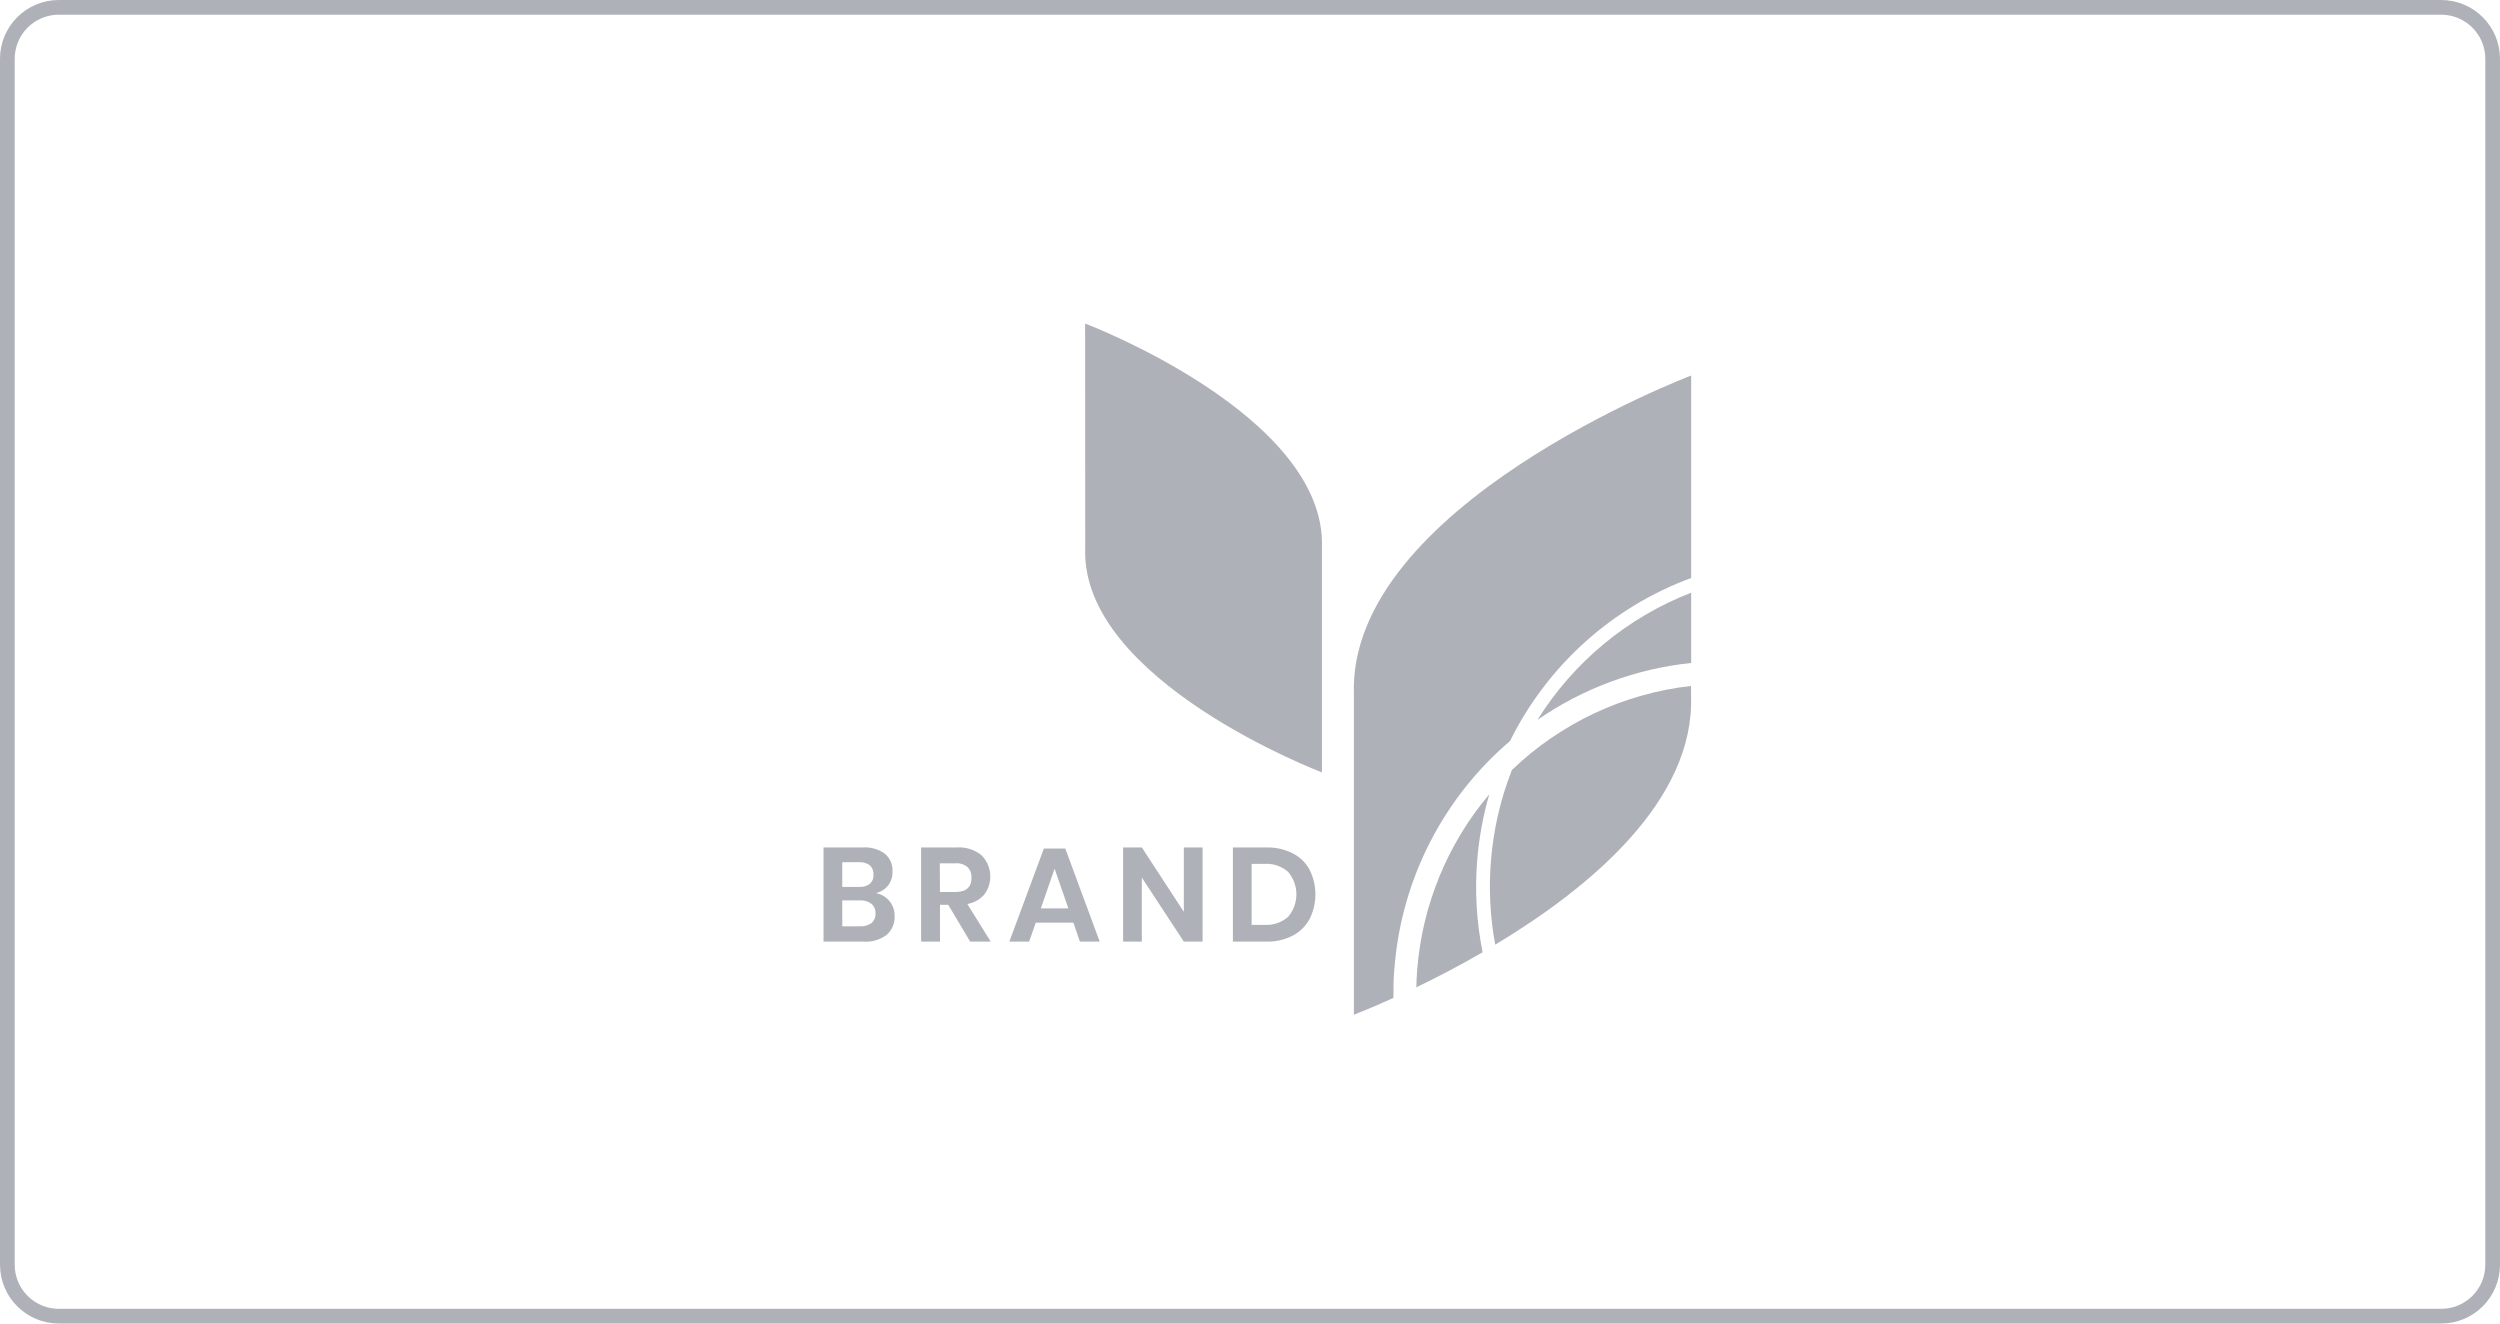
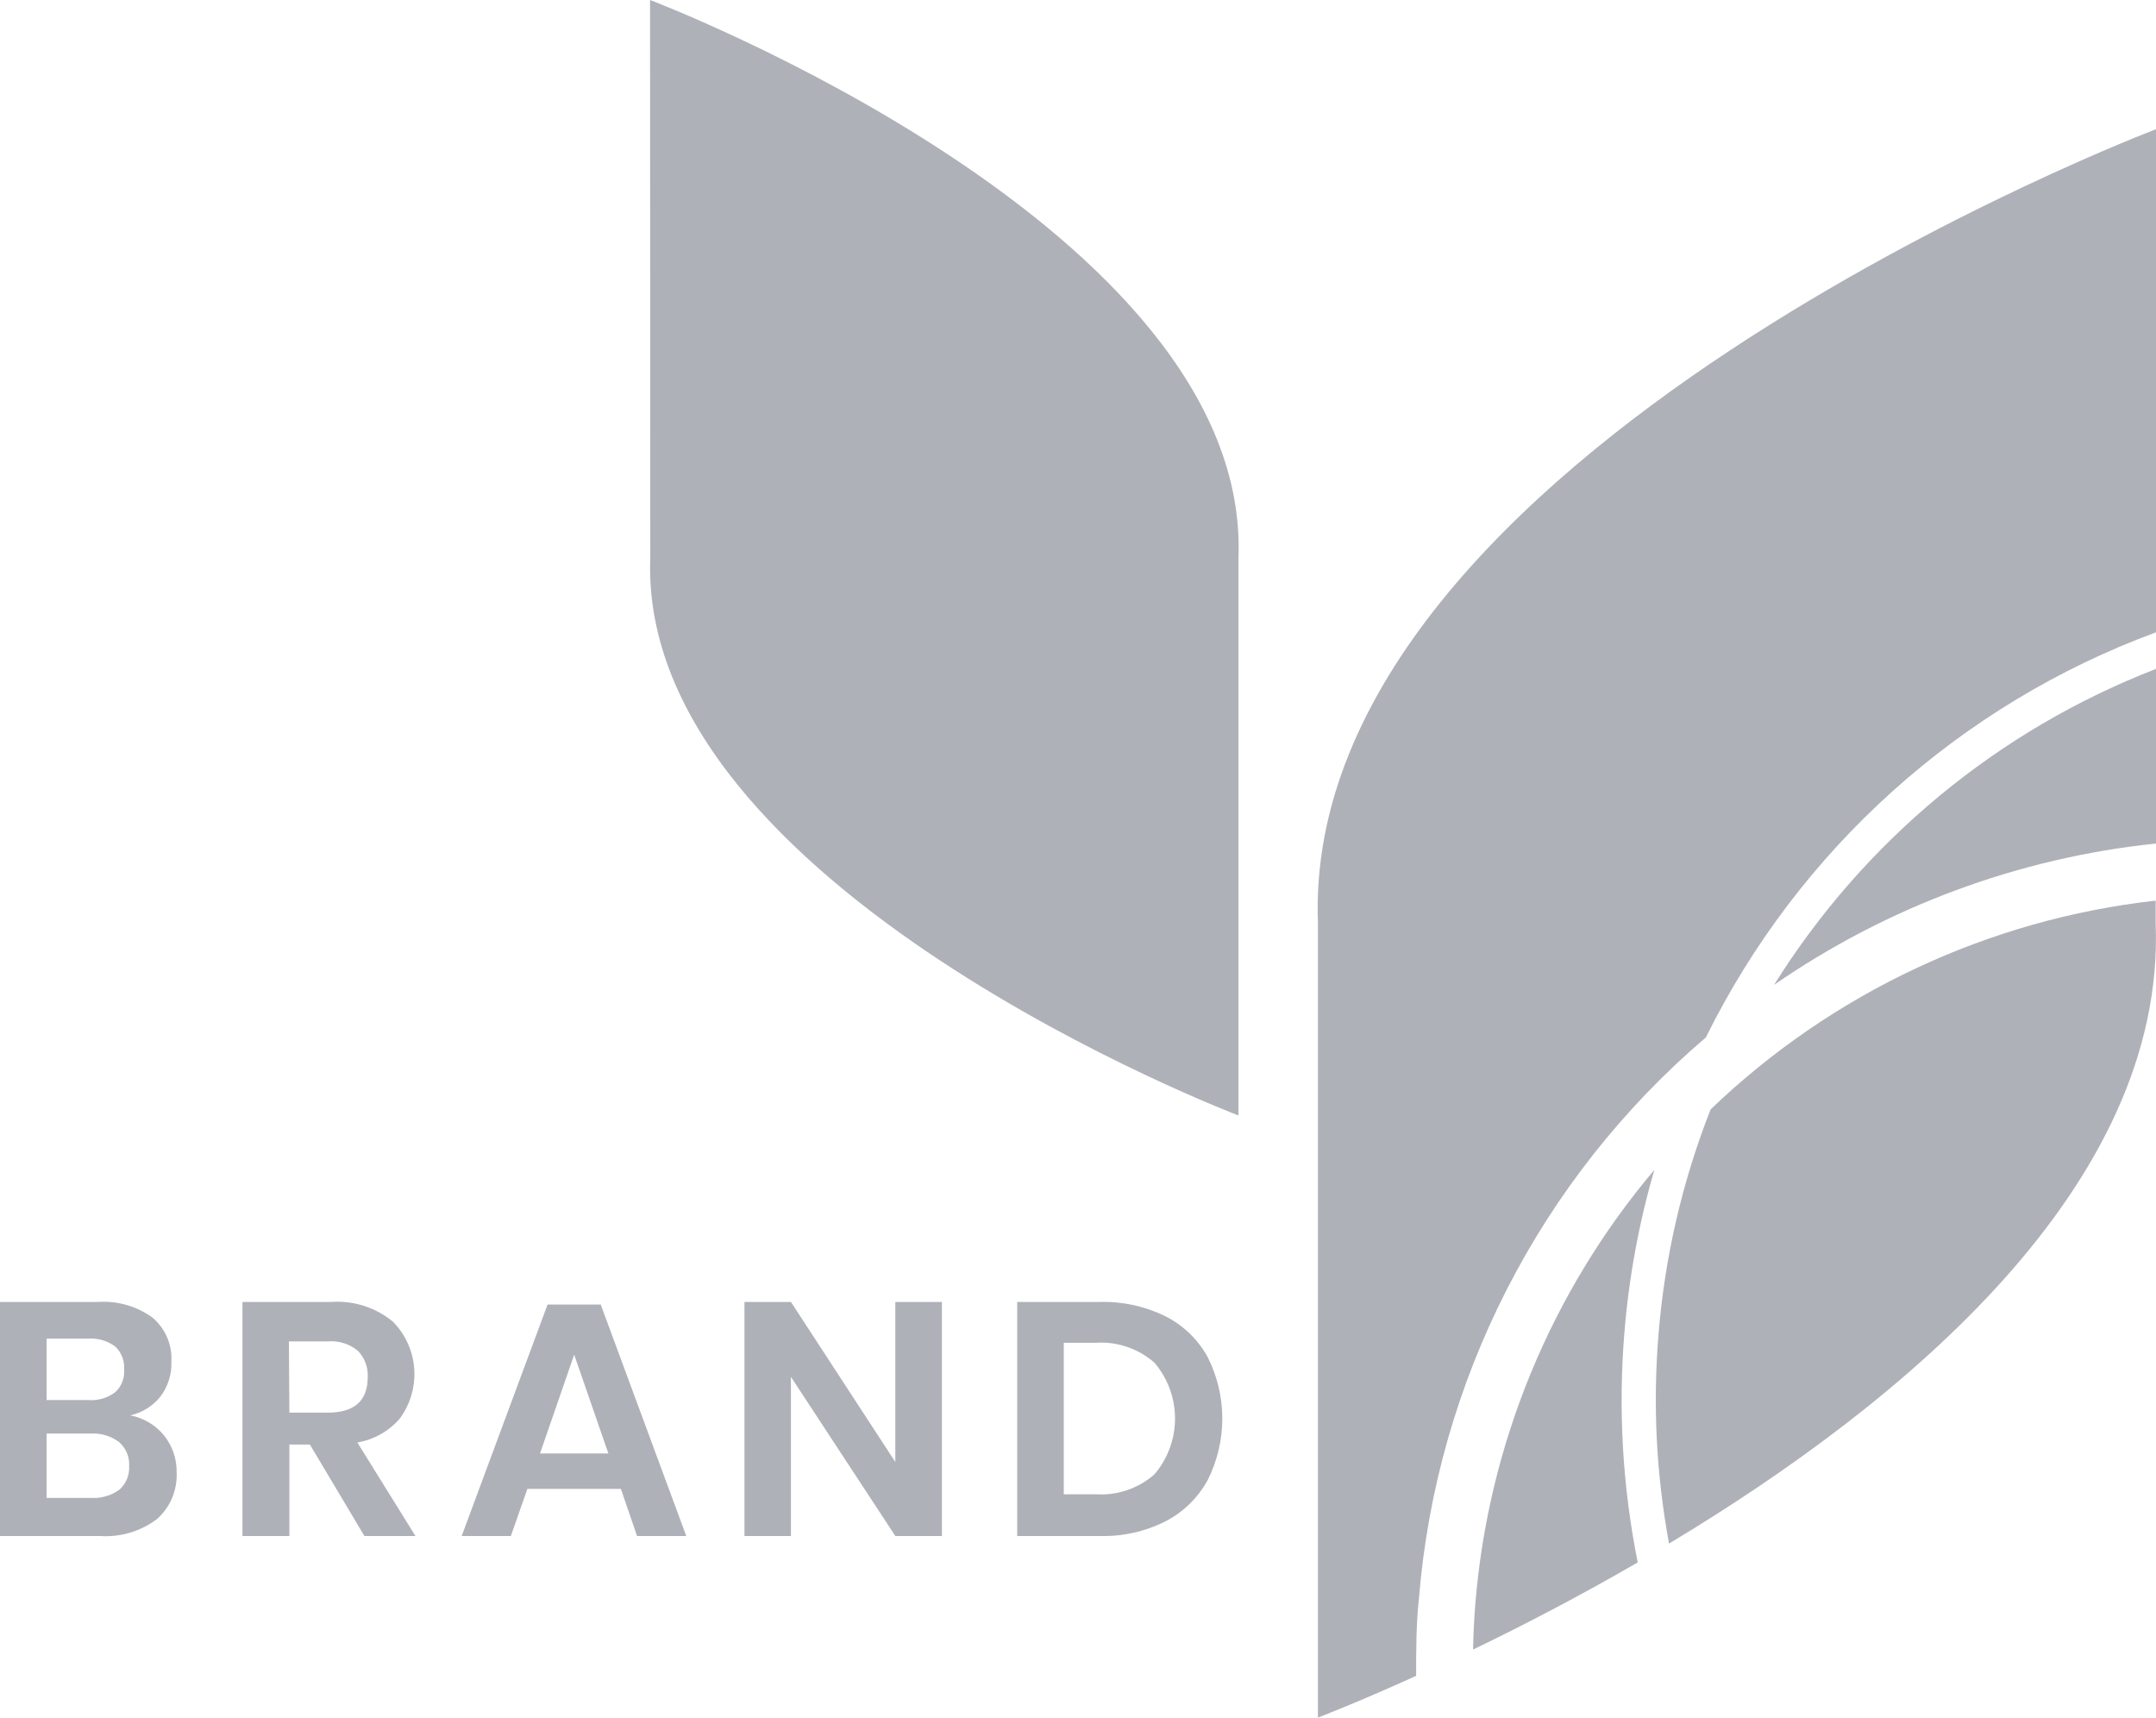
- <svg xmlns="http://www.w3.org/2000/svg" width="170" height="90" viewBox="0 0 170 90" fill="none">
-   <rect x="0.5" y="0.5" width="169" height="89" rx="3.5" stroke="#AFB1B8" />
-   <path d="M60.488 61.278C60.718 61.563 60.84 61.921 60.834 62.288C60.845 62.528 60.803 62.767 60.71 62.988C60.618 63.209 60.477 63.406 60.297 63.565C59.851 63.904 59.298 64.069 58.739 64.031H56V57.626H58.683C59.213 57.591 59.738 57.741 60.17 58.052C60.343 58.197 60.48 58.382 60.571 58.59C60.661 58.797 60.702 59.024 60.69 59.25C60.706 59.603 60.595 59.951 60.379 60.23C60.17 60.484 59.883 60.66 59.562 60.73C59.925 60.797 60.254 60.991 60.488 61.278ZM57.275 60.311H58.422C58.682 60.33 58.941 60.255 59.151 60.098C59.237 60.02 59.304 59.923 59.346 59.814C59.389 59.706 59.406 59.589 59.397 59.472C59.405 59.356 59.387 59.24 59.345 59.132C59.303 59.024 59.238 58.926 59.154 58.847C58.938 58.686 58.671 58.609 58.403 58.631H57.275V60.311ZM59.263 62.767C59.355 62.687 59.427 62.587 59.474 62.474C59.521 62.361 59.542 62.239 59.534 62.116C59.541 61.993 59.52 61.869 59.472 61.755C59.423 61.641 59.35 61.54 59.257 61.459C59.032 61.292 58.756 61.21 58.478 61.228H57.275V62.989H58.493C58.767 63.005 59.039 62.927 59.263 62.767Z" fill="#AFB1B8" />
-   <path d="M65.972 64.031L64.48 61.528H63.919V64.031H62.635V57.626H65.066C65.678 57.583 66.284 57.778 66.758 58.171C67.098 58.518 67.302 58.976 67.336 59.462C67.369 59.948 67.228 60.43 66.939 60.821C66.639 61.166 66.229 61.396 65.779 61.472L67.369 64.031H65.972ZM63.919 60.655H64.969C65.698 60.655 66.063 60.332 66.063 59.685C66.07 59.553 66.05 59.421 66.004 59.297C65.958 59.173 65.887 59.06 65.795 58.965C65.564 58.773 65.268 58.68 64.969 58.706H63.906L63.919 60.655Z" fill="#AFB1B8" />
-   <path d="M72.991 62.742H70.432L69.98 64.031H68.634L70.984 57.698H72.439L74.78 64.031H73.433L72.991 62.742ZM72.648 61.772L71.713 59.069L70.778 61.772H72.648Z" fill="#AFB1B8" />
-   <path d="M81.776 64.031H80.501L77.644 59.676V64.031H76.372V57.626H77.644L80.501 62.007V57.626H81.776V64.031Z" fill="#AFB1B8" />
-   <path d="M89.05 62.498C88.786 62.982 88.385 63.375 87.897 63.628C87.342 63.909 86.726 64.048 86.105 64.031H83.836V57.626H86.105C86.725 57.61 87.34 57.745 87.897 58.021C88.385 58.267 88.787 58.657 89.05 59.138C89.312 59.658 89.449 60.234 89.449 60.818C89.449 61.402 89.312 61.977 89.05 62.498ZM87.591 62.345C87.955 61.919 88.155 61.377 88.155 60.816C88.155 60.255 87.955 59.713 87.591 59.288C87.151 58.902 86.578 58.707 85.996 58.743H85.111V62.889H85.996C86.578 62.926 87.151 62.73 87.591 62.345Z" fill="#AFB1B8" />
-   <path d="M73.789 22C73.789 22 90.24 28.236 89.891 37.26V52.523C89.891 52.523 73.452 46.284 73.795 37.26L73.789 22Z" fill="#AFB1B8" />
-   <path d="M104.548 48.95C107.655 46.803 111.249 45.473 115 45.082V40.304C110.677 41.977 107.01 45.01 104.548 48.95Z" fill="#AFB1B8" />
-   <path d="M102.681 50.389C105.224 45.248 109.633 41.281 115 39.303V25.536C115 25.536 91.571 34.419 92.066 47.27V69C92.066 69 93.11 68.603 94.753 67.858C94.753 67.163 94.753 66.463 94.828 65.758C95.312 59.793 98.137 54.264 102.681 50.389Z" fill="#AFB1B8" />
-   <path d="M100.453 58.462C100.576 56.955 100.85 55.464 101.272 54.012C98.443 57.359 96.73 61.512 96.373 65.887C96.339 66.3 96.32 66.713 96.311 67.138C97.641 66.497 99.19 65.696 100.817 64.754C100.402 62.684 100.279 60.566 100.453 58.462Z" fill="#AFB1B8" />
-   <path d="M101.384 58.54C101.228 60.444 101.326 62.36 101.674 64.238C108.075 60.392 115.268 54.45 114.991 47.27V46.644C110.417 47.157 106.138 49.165 102.812 52.357C102.033 54.336 101.552 56.419 101.384 58.54Z" fill="#AFB1B8" />
+ <svg xmlns="http://www.w3.org/2000/svg" width="59" height="47" viewBox="0 0 59 47" fill="none">
+   <path d="M4.488 39.278C4.718 39.563 4.84 39.921 4.834 40.288C4.845 40.528 4.803 40.767 4.71 40.988C4.618 41.209 4.477 41.406 4.298 41.565C3.851 41.904 3.298 42.069 2.739 42.031H0V35.626H2.683C3.213 35.591 3.738 35.741 4.17 36.052C4.343 36.197 4.48 36.382 4.571 36.59C4.661 36.797 4.702 37.024 4.69 37.25C4.706 37.603 4.595 37.951 4.379 38.23C4.17 38.484 3.883 38.66 3.562 38.73C3.925 38.797 4.254 38.991 4.488 39.278ZM1.275 38.311H2.421C2.682 38.33 2.941 38.255 3.151 38.098C3.237 38.02 3.304 37.923 3.346 37.814C3.389 37.706 3.406 37.589 3.397 37.472C3.405 37.356 3.387 37.24 3.345 37.132C3.303 37.024 3.238 36.926 3.154 36.847C2.938 36.686 2.671 36.609 2.403 36.631H1.275V38.311ZM3.263 40.767C3.355 40.687 3.427 40.587 3.474 40.474C3.521 40.361 3.542 40.239 3.534 40.116C3.541 39.993 3.52 39.869 3.472 39.755C3.423 39.641 3.35 39.54 3.257 39.459C3.032 39.292 2.756 39.21 2.478 39.228H1.275V40.989H2.493C2.767 41.005 3.039 40.927 3.263 40.767Z" fill="#AFB1B8" />
+   <path d="M9.972 42.031L8.48 39.528H7.919V42.031H6.635V35.626H9.066C9.678 35.583 10.284 35.778 10.758 36.171C11.098 36.518 11.303 36.976 11.336 37.462C11.369 37.948 11.228 38.43 10.938 38.821C10.639 39.166 10.229 39.396 9.779 39.472L11.369 42.031H9.972ZM7.919 38.655H8.969C9.698 38.655 10.063 38.332 10.063 37.685C10.07 37.553 10.05 37.421 10.004 37.297C9.958 37.173 9.887 37.06 9.795 36.965C9.564 36.773 9.268 36.68 8.969 36.706H7.906L7.919 38.655Z" fill="#AFB1B8" />
+   <path d="M16.991 40.742H14.432L13.98 42.031H12.634L14.984 35.698H16.439L18.78 42.031H17.433L16.991 40.742ZM16.648 39.772L15.713 37.069L14.778 39.772H16.648Z" fill="#AFB1B8" />
+   <path d="M25.776 42.031H24.501L21.644 37.676V42.031H20.372V35.626H21.644L24.501 40.007V35.626H25.776V42.031Z" fill="#AFB1B8" />
+   <path d="M33.05 40.498C32.786 40.982 32.385 41.375 31.897 41.628C31.342 41.909 30.726 42.048 30.105 42.031H27.836V35.626H30.105C30.725 35.61 31.34 35.745 31.897 36.021C32.385 36.267 32.786 36.657 33.05 37.138C33.312 37.658 33.449 38.234 33.449 38.818C33.449 39.402 33.312 39.977 33.05 40.498ZM31.591 40.345C31.955 39.919 32.155 39.377 32.155 38.816C32.155 38.255 31.955 37.713 31.591 37.288C31.151 36.902 30.578 36.707 29.996 36.743H29.111V40.889H29.996C30.578 40.926 31.151 40.73 31.591 40.345Z" fill="#AFB1B8" />
+   <path d="M17.789 0C17.789 0 34.24 6.236 33.891 15.26V30.523C33.891 30.523 17.452 24.284 17.795 15.26L17.789 0Z" fill="#AFB1B8" />
+   <path d="M48.548 26.95C51.655 24.803 55.248 23.473 59 23.082V18.304C54.677 19.977 51.01 23.01 48.548 26.95Z" fill="#AFB1B8" />
+   <path d="M46.681 28.389C49.224 23.248 53.633 19.28 59 17.303V3.536C59 3.536 35.571 12.419 36.066 25.27V47C36.066 47 37.11 46.603 38.753 45.858C38.753 45.163 38.753 44.462 38.828 43.758C39.312 37.793 42.137 32.264 46.681 28.389Z" fill="#AFB1B8" />
+   <path d="M44.453 36.462C44.576 34.955 44.85 33.464 45.272 32.012C42.443 35.359 40.73 39.512 40.373 43.887C40.339 44.3 40.32 44.713 40.311 45.138C41.642 44.497 43.19 43.696 44.817 42.754C44.402 40.684 44.279 38.566 44.453 36.462Z" fill="#AFB1B8" />
+   <path d="M45.384 36.54C45.228 38.444 45.326 40.36 45.674 42.238C52.075 38.392 59.268 32.45 58.991 25.27V24.644C54.417 25.157 50.138 27.165 46.812 30.357C46.033 32.336 45.552 34.419 45.384 36.54Z" fill="#AFB1B8" />
</svg>
